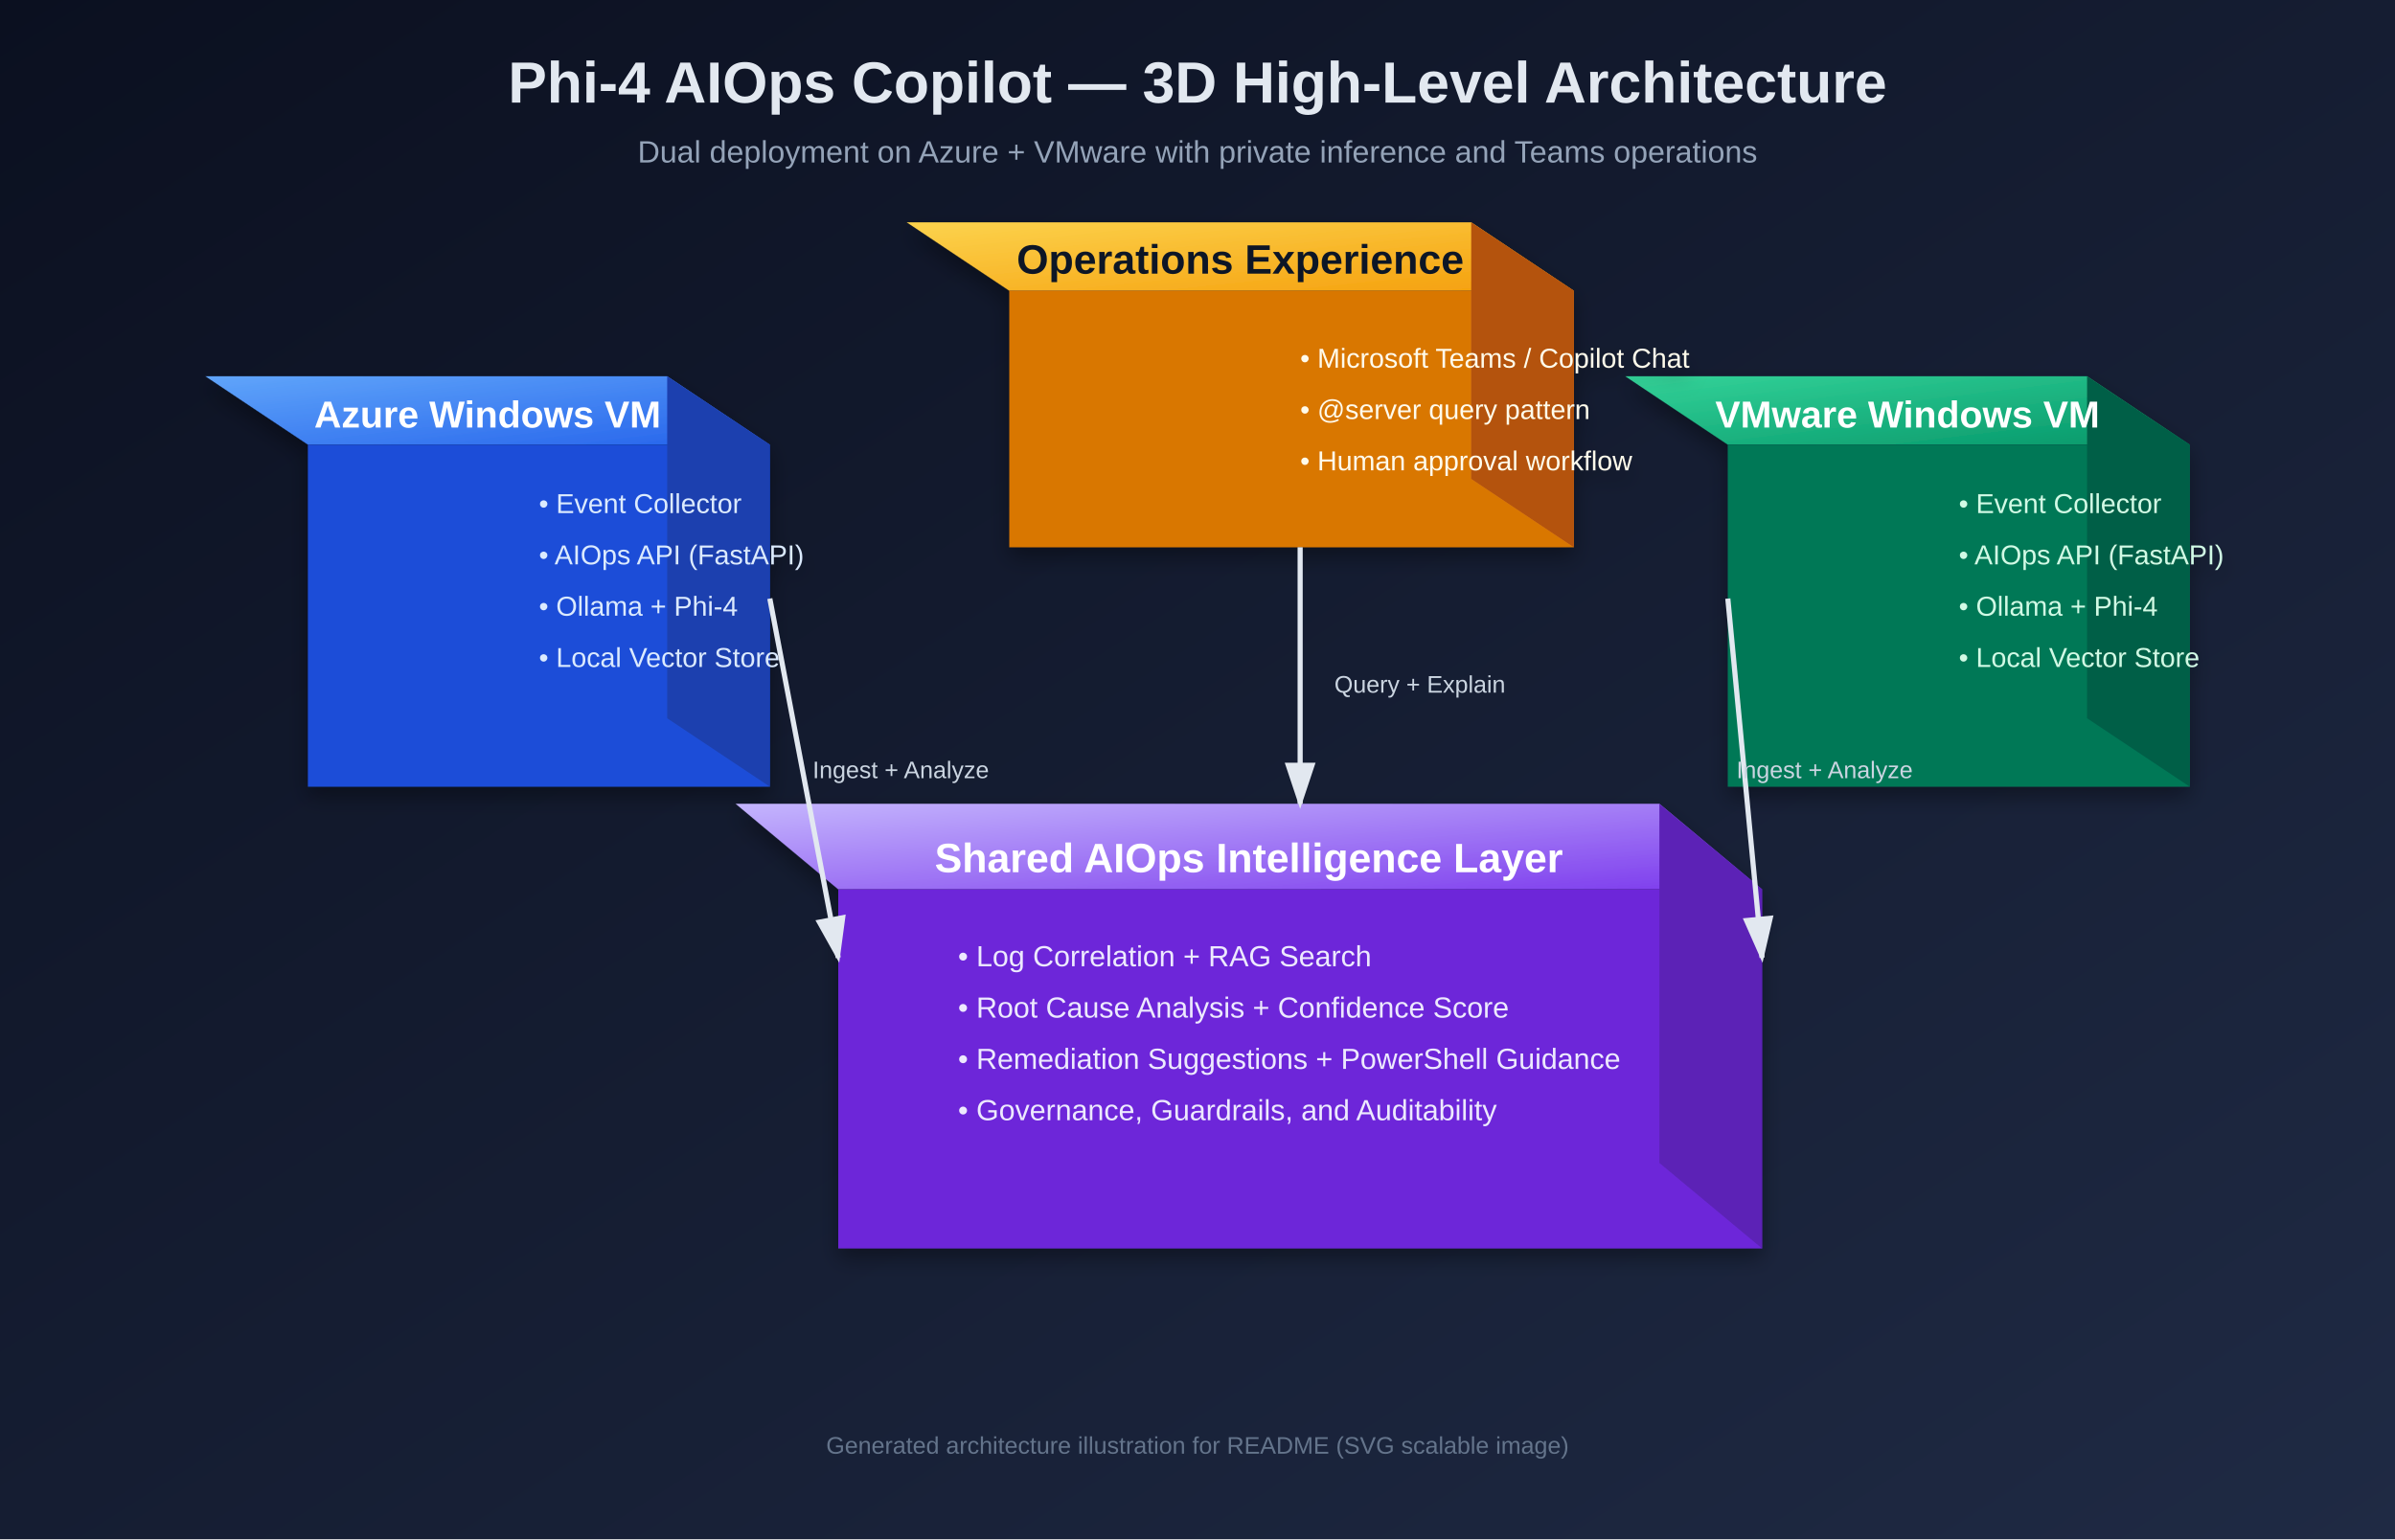
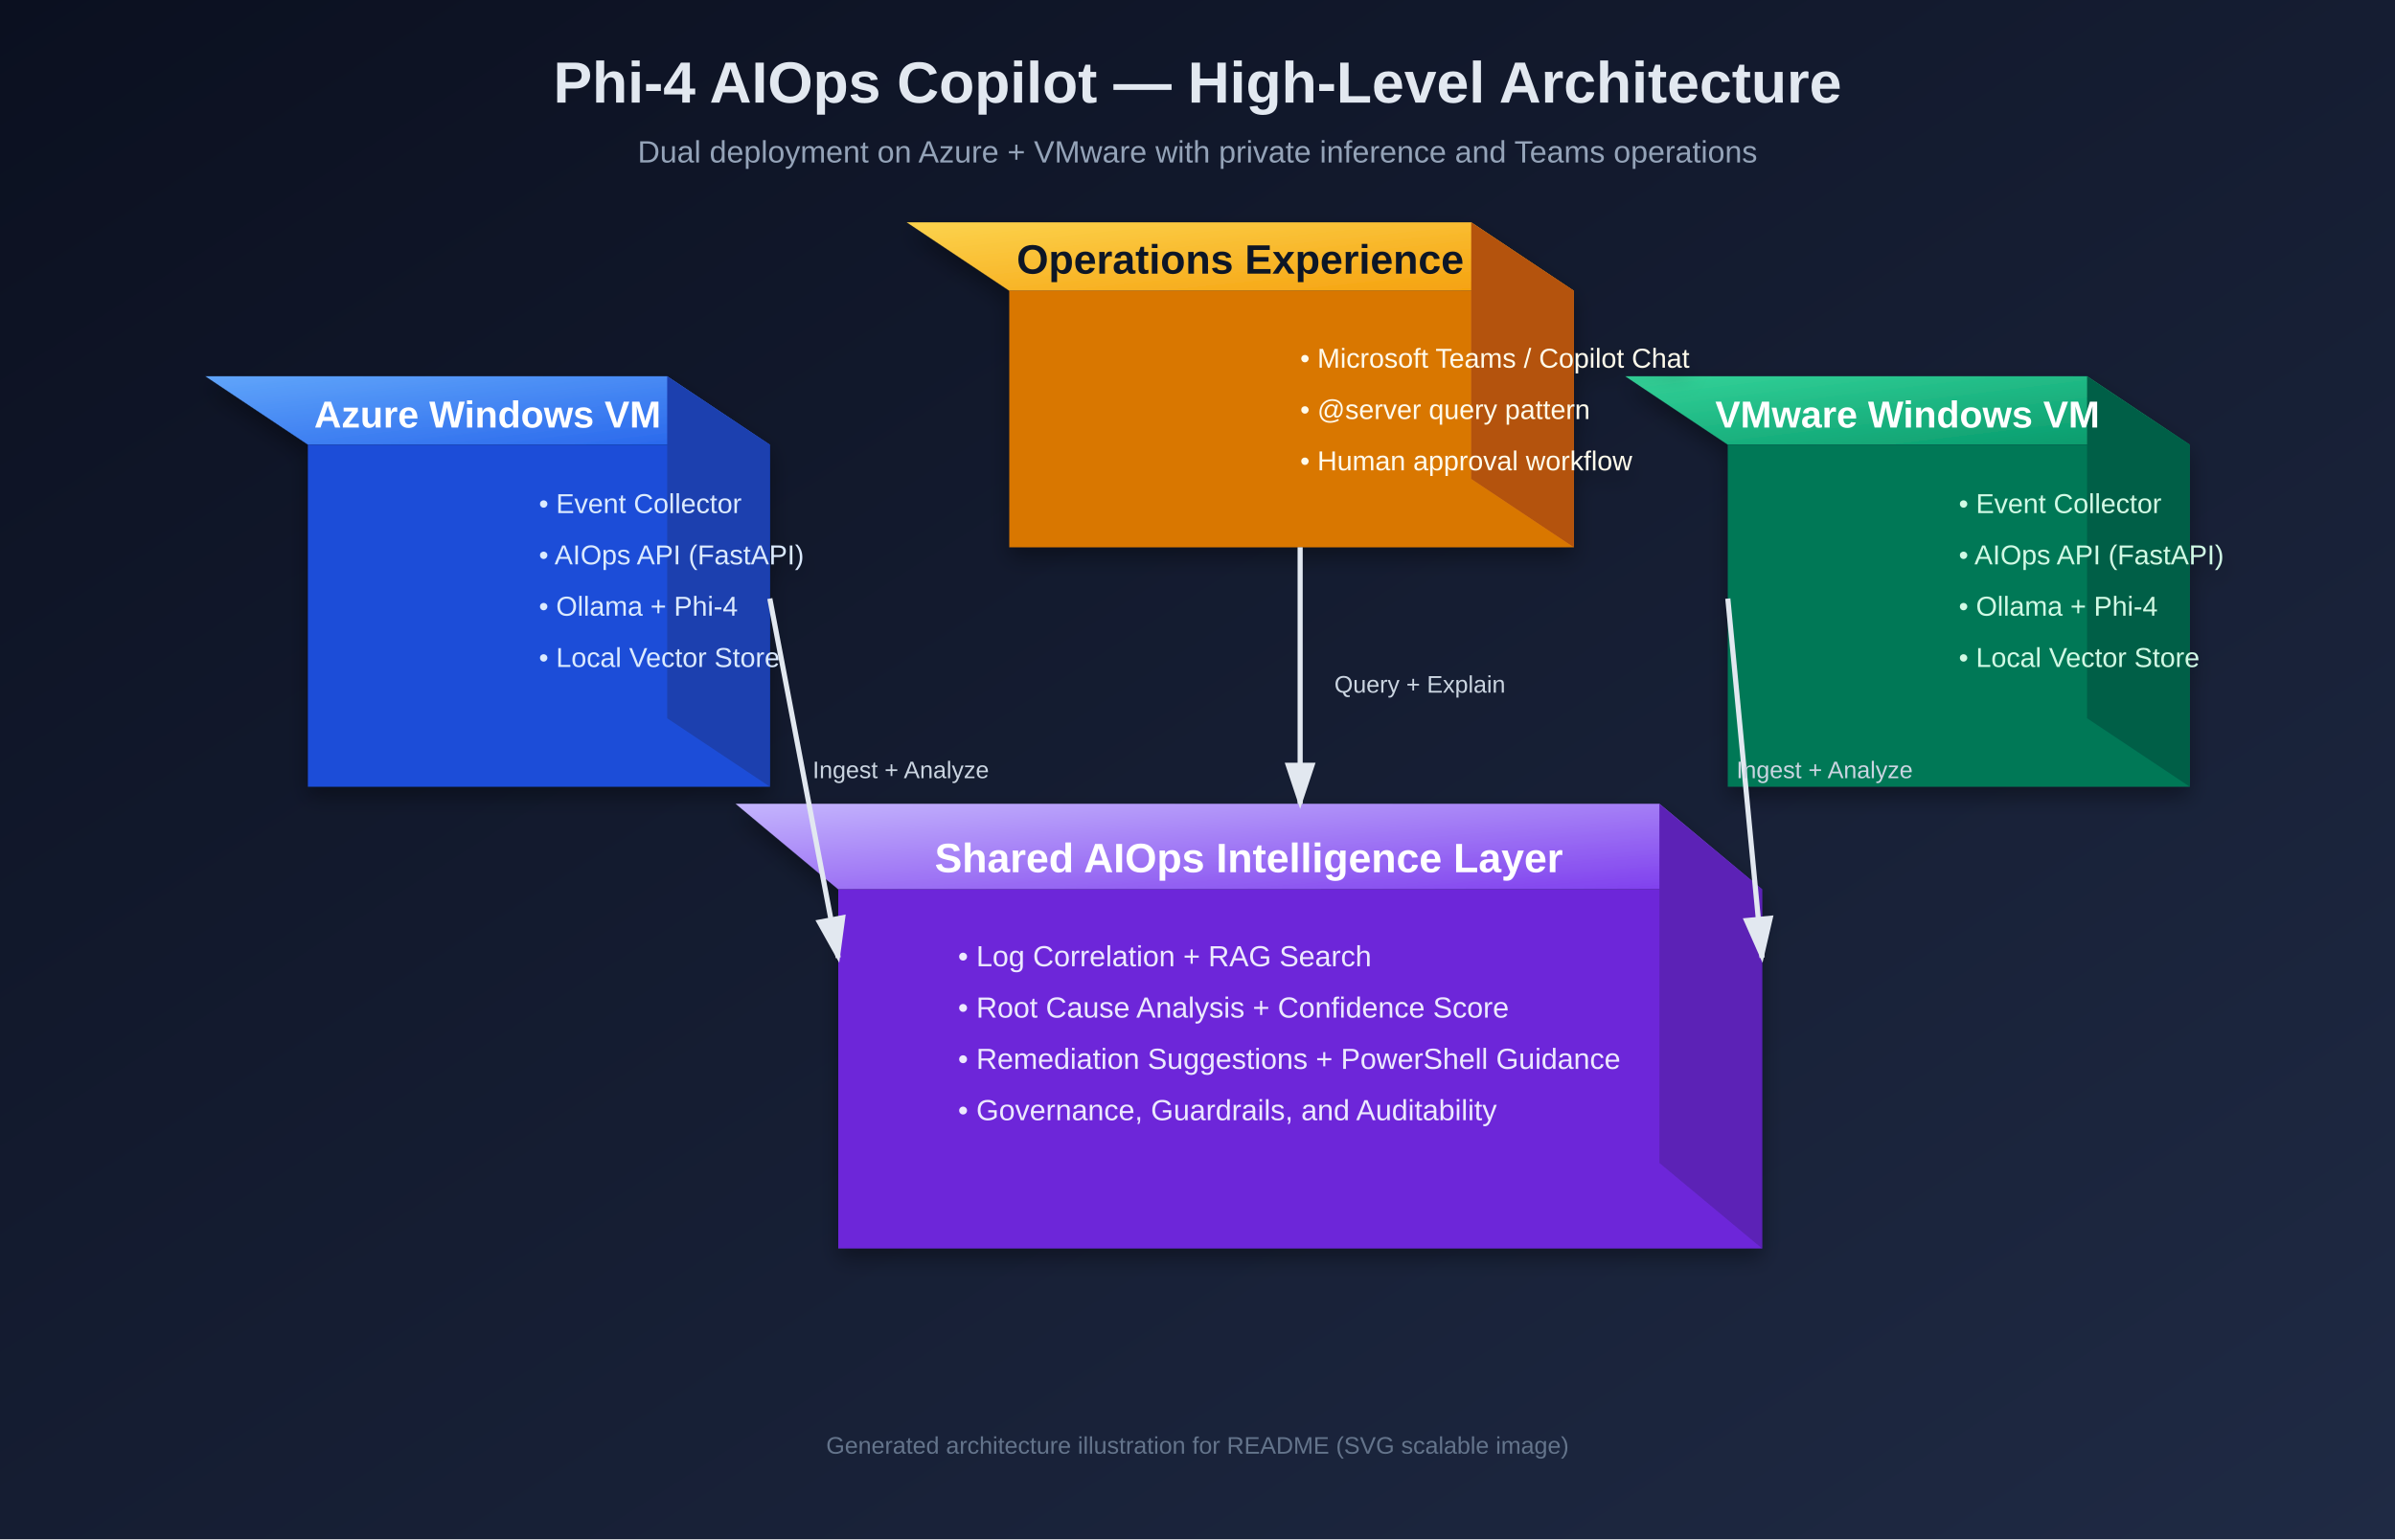
<svg xmlns="http://www.w3.org/2000/svg" width="1400" height="900" viewBox="0 0 1400 900">
  <defs>
    <linearGradient id="bg" x1="0" y1="0" x2="1" y2="1">
      <stop offset="0%" stop-color="#0b1020" />
      <stop offset="100%" stop-color="#1f2a44" />
    </linearGradient>
    <linearGradient id="topAzure" x1="0" y1="0" x2="1" y2="1">
      <stop offset="0%" stop-color="#60a5fa" />
      <stop offset="100%" stop-color="#2563eb" />
    </linearGradient>
    <linearGradient id="topVmw" x1="0" y1="0" x2="1" y2="1">
      <stop offset="0%" stop-color="#34d399" />
      <stop offset="100%" stop-color="#059669" />
    </linearGradient>
    <linearGradient id="topCore" x1="0" y1="0" x2="1" y2="1">
      <stop offset="0%" stop-color="#c4b5fd" />
      <stop offset="100%" stop-color="#7c3aed" />
    </linearGradient>
    <linearGradient id="topUser" x1="0" y1="0" x2="1" y2="1">
      <stop offset="0%" stop-color="#fcd34d" />
      <stop offset="100%" stop-color="#f59e0b" />
    </linearGradient>
    <filter id="shadow" x="-20%" y="-20%" width="140%" height="140%">
      <feDropShadow dx="0" dy="6" stdDeviation="6" flood-color="#000" flood-opacity="0.35" />
    </filter>
    <marker id="arrow" markerWidth="10" markerHeight="10" refX="8" refY="3" orient="auto">
      <path d="M0,0 L0,6 L9,3 z" fill="#e2e8f0" />
    </marker>
  </defs>
  <rect width="1400" height="900" fill="url(#bg)" />
-   <text x="700" y="60" fill="#e2e8f0" font-size="34" font-family="Segoe UI, Arial" text-anchor="middle" font-weight="700">Phi-4 AIOps Copilot — 3D High-Level Architecture</text>
+   <text x="700" y="60" fill="#e2e8f0" font-size="34" font-family="Segoe UI, Arial" text-anchor="middle" font-weight="700">Phi-4 AIOps Copilot — High-Level Architecture</text>
  <text x="700" y="95" fill="#94a3b8" font-size="18" font-family="Segoe UI, Arial" text-anchor="middle">Dual deployment on Azure + VMware with private inference and Teams operations</text>
  <g filter="url(#shadow)">
    <polygon points="120,220 390,220 450,260 180,260" fill="url(#topAzure)" />
    <polygon points="180,260 450,260 450,460 180,460" fill="#1d4ed8" />
    <polygon points="390,220 450,260 450,460 390,420" fill="#1e40af" />
    <text x="285" y="250" fill="#fff" font-size="22" font-family="Segoe UI, Arial" text-anchor="middle" font-weight="700">Azure Windows VM</text>
    <text x="315" y="300" fill="#dbeafe" font-size="16" font-family="Segoe UI, Arial">• Event Collector</text>
    <text x="315" y="330" fill="#dbeafe" font-size="16" font-family="Segoe UI, Arial">• AIOps API (FastAPI)</text>
    <text x="315" y="360" fill="#dbeafe" font-size="16" font-family="Segoe UI, Arial">• Ollama + Phi-4</text>
    <text x="315" y="390" fill="#dbeafe" font-size="16" font-family="Segoe UI, Arial">• Local Vector Store</text>
  </g>
  <g filter="url(#shadow)">
    <polygon points="950,220 1220,220 1280,260 1010,260" fill="url(#topVmw)" />
    <polygon points="1010,260 1280,260 1280,460 1010,460" fill="#047857" />
    <polygon points="1220,220 1280,260 1280,460 1220,420" fill="#065f46" />
    <text x="1115" y="250" fill="#fff" font-size="22" font-family="Segoe UI, Arial" text-anchor="middle" font-weight="700">VMware Windows VM</text>
    <text x="1145" y="300" fill="#d1fae5" font-size="16" font-family="Segoe UI, Arial">• Event Collector</text>
    <text x="1145" y="330" fill="#d1fae5" font-size="16" font-family="Segoe UI, Arial">• AIOps API (FastAPI)</text>
    <text x="1145" y="360" fill="#d1fae5" font-size="16" font-family="Segoe UI, Arial">• Ollama + Phi-4</text>
    <text x="1145" y="390" fill="#d1fae5" font-size="16" font-family="Segoe UI, Arial">• Local Vector Store</text>
  </g>
  <g filter="url(#shadow)">
    <polygon points="430,470 970,470 1030,520 490,520" fill="url(#topCore)" />
    <polygon points="490,520 1030,520 1030,730 490,730" fill="#6d28d9" />
    <polygon points="970,470 1030,520 1030,730 970,680" fill="#5b21b6" />
    <text x="730" y="510" fill="#fff" font-size="24" font-family="Segoe UI, Arial" text-anchor="middle" font-weight="700">Shared AIOps Intelligence Layer</text>
    <text x="560" y="565" fill="#ede9fe" font-size="17" font-family="Segoe UI, Arial">• Log Correlation + RAG Search</text>
    <text x="560" y="595" fill="#ede9fe" font-size="17" font-family="Segoe UI, Arial">• Root Cause Analysis + Confidence Score</text>
    <text x="560" y="625" fill="#ede9fe" font-size="17" font-family="Segoe UI, Arial">• Remediation Suggestions + PowerShell Guidance</text>
    <text x="560" y="655" fill="#ede9fe" font-size="17" font-family="Segoe UI, Arial">• Governance, Guardrails, and Auditability</text>
  </g>
  <g filter="url(#shadow)">
    <polygon points="530,130 860,130 920,170 590,170" fill="url(#topUser)" />
    <polygon points="590,170 920,170 920,320 590,320" fill="#d97706" />
    <polygon points="860,130 920,170 920,320 860,280" fill="#b45309" />
    <text x="725" y="160" fill="#111827" font-size="24" font-family="Segoe UI, Arial" text-anchor="middle" font-weight="700">Operations Experience</text>
    <text x="760" y="215" fill="#fffbeb" font-size="16" font-family="Segoe UI, Arial">• Microsoft Teams / Copilot Chat</text>
    <text x="760" y="245" fill="#fffbeb" font-size="16" font-family="Segoe UI, Arial">• @server query pattern</text>
    <text x="760" y="275" fill="#fffbeb" font-size="16" font-family="Segoe UI, Arial">• Human approval workflow</text>
  </g>
  <line x1="450" y1="350" x2="490" y2="560" stroke="#e2e8f0" stroke-width="3" marker-end="url(#arrow)" />
  <line x1="1010" y1="350" x2="1030" y2="560" stroke="#e2e8f0" stroke-width="3" marker-end="url(#arrow)" />
  <line x1="760" y1="320" x2="760" y2="470" stroke="#e2e8f0" stroke-width="3" marker-end="url(#arrow)" />
  <text x="475" y="455" fill="#cbd5e1" font-size="14" font-family="Segoe UI, Arial">Ingest + Analyze</text>
  <text x="1015" y="455" fill="#cbd5e1" font-size="14" font-family="Segoe UI, Arial">Ingest + Analyze</text>
  <text x="780" y="405" fill="#cbd5e1" font-size="14" font-family="Segoe UI, Arial">Query + Explain</text>
  <text x="700" y="850" fill="#64748b" font-size="14" font-family="Segoe UI, Arial" text-anchor="middle">Generated architecture illustration for README (SVG scalable image)</text>
</svg>
